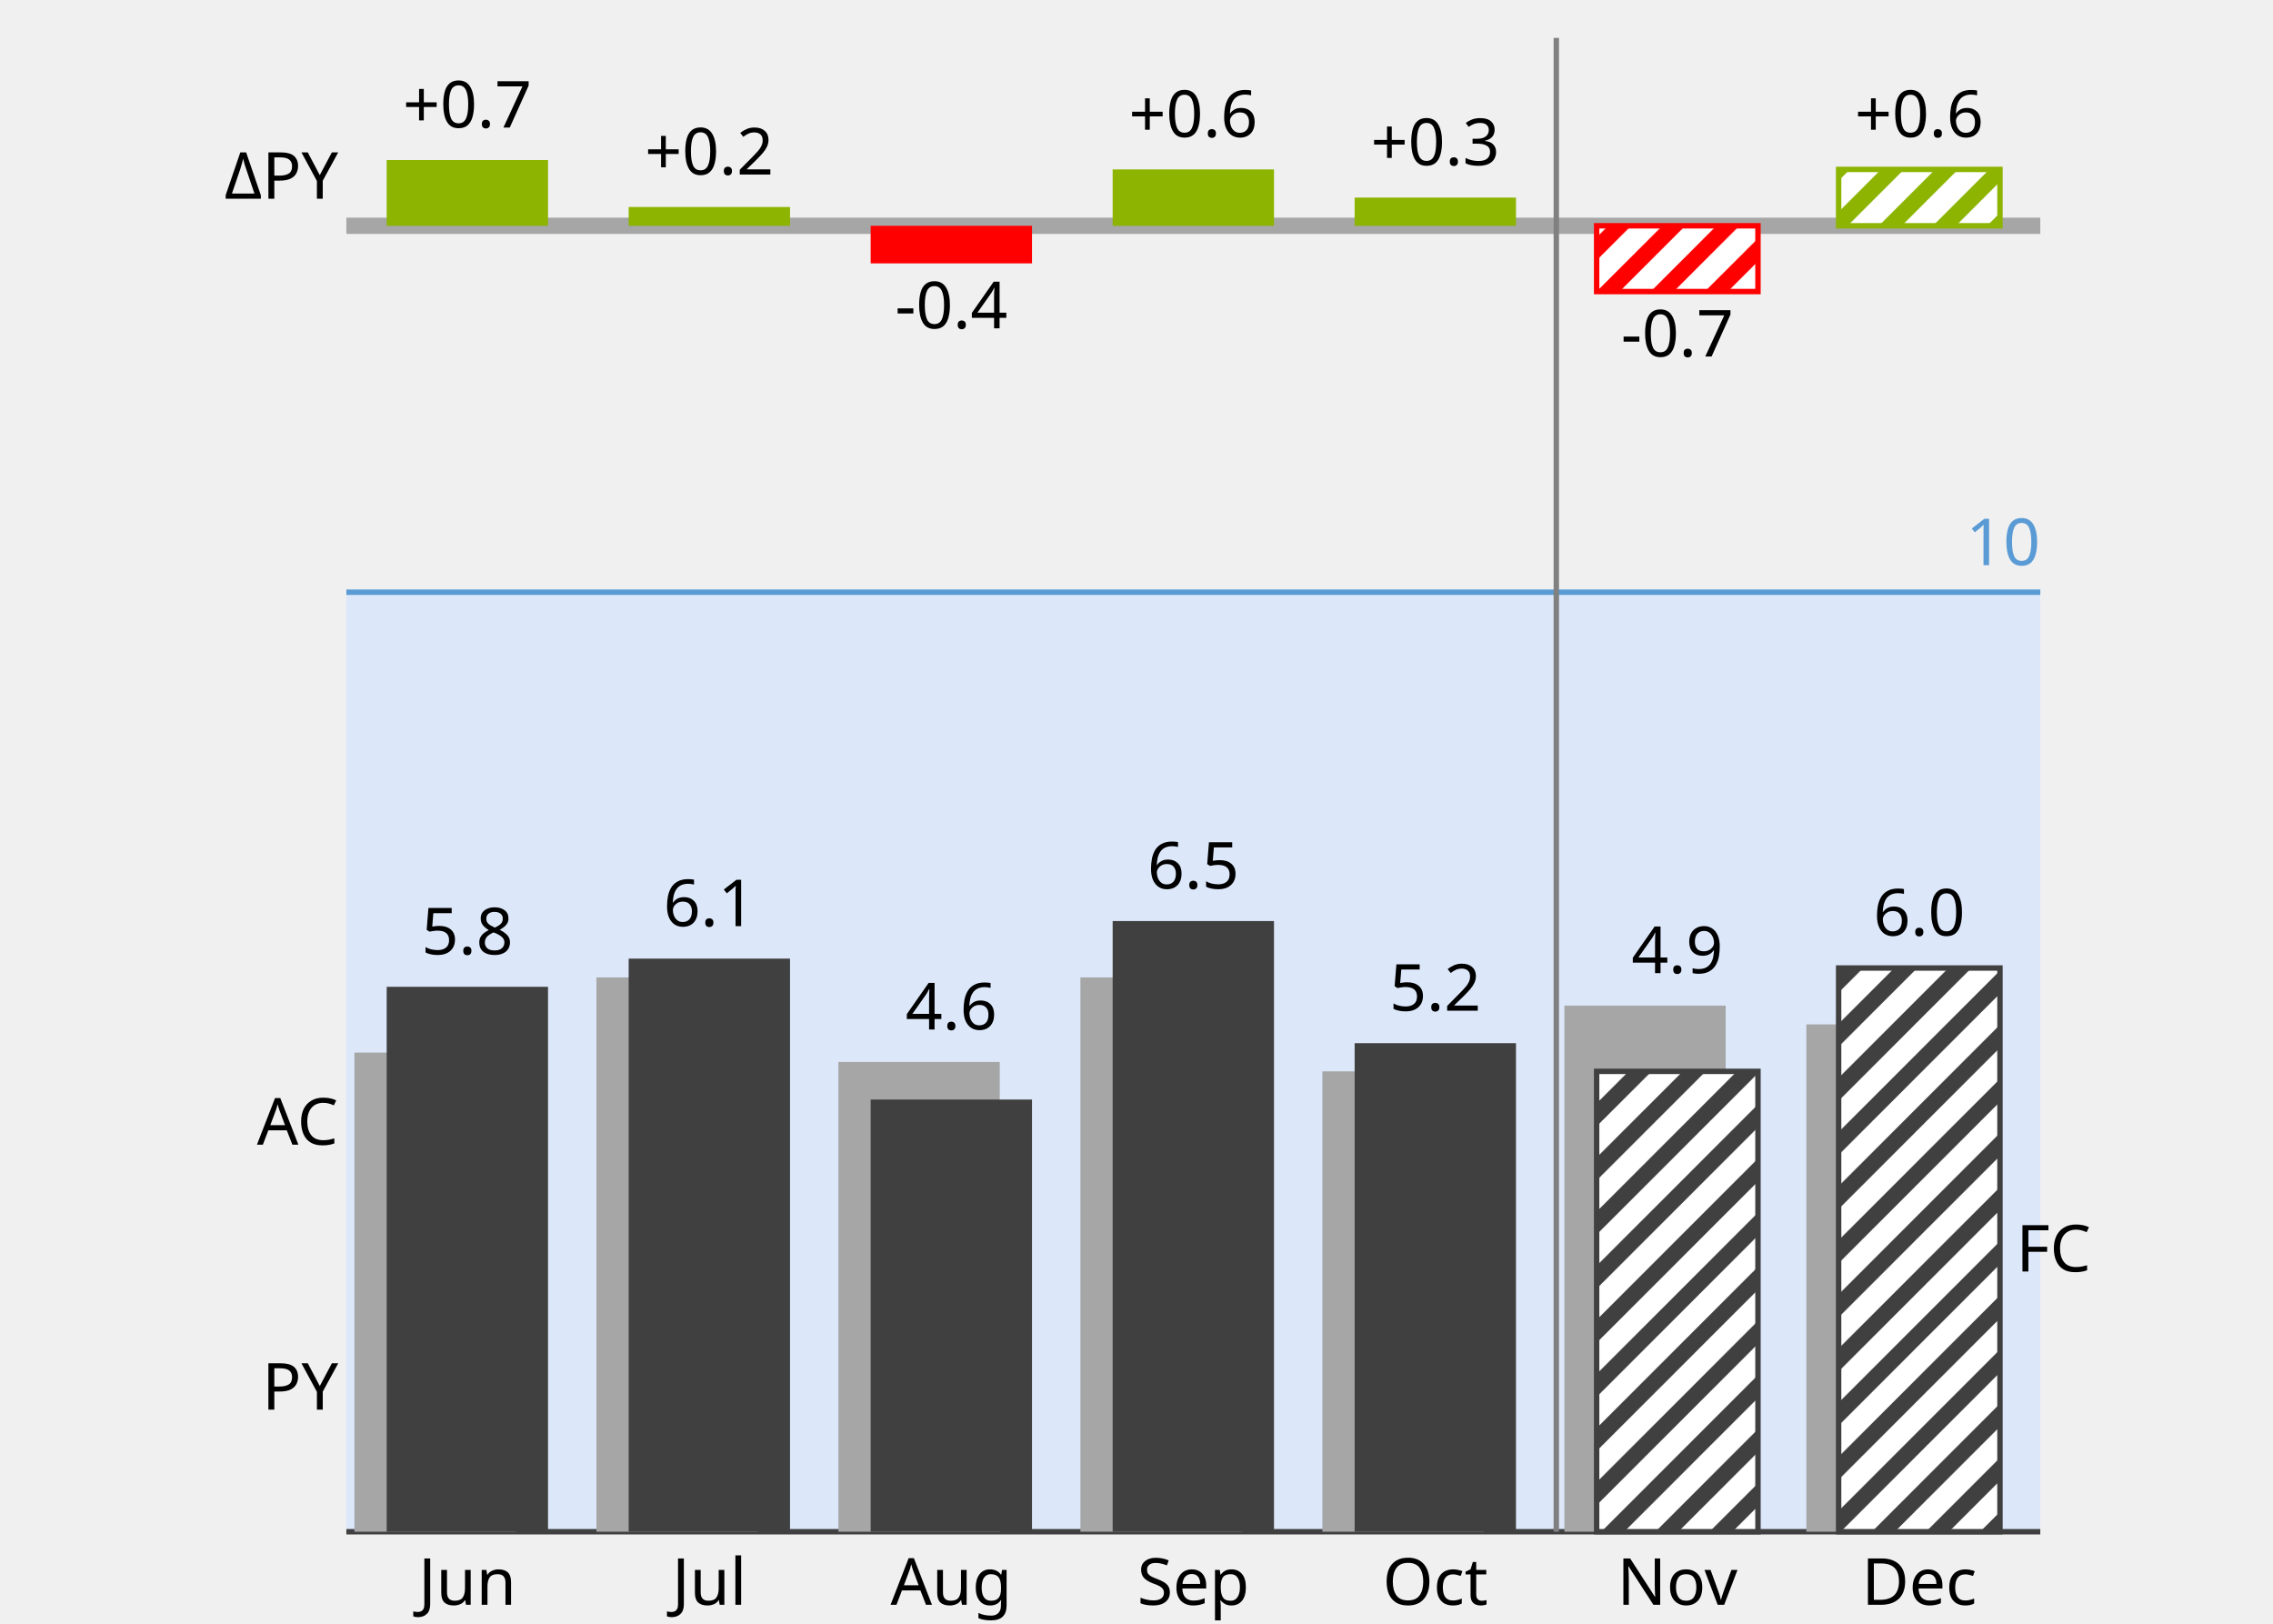
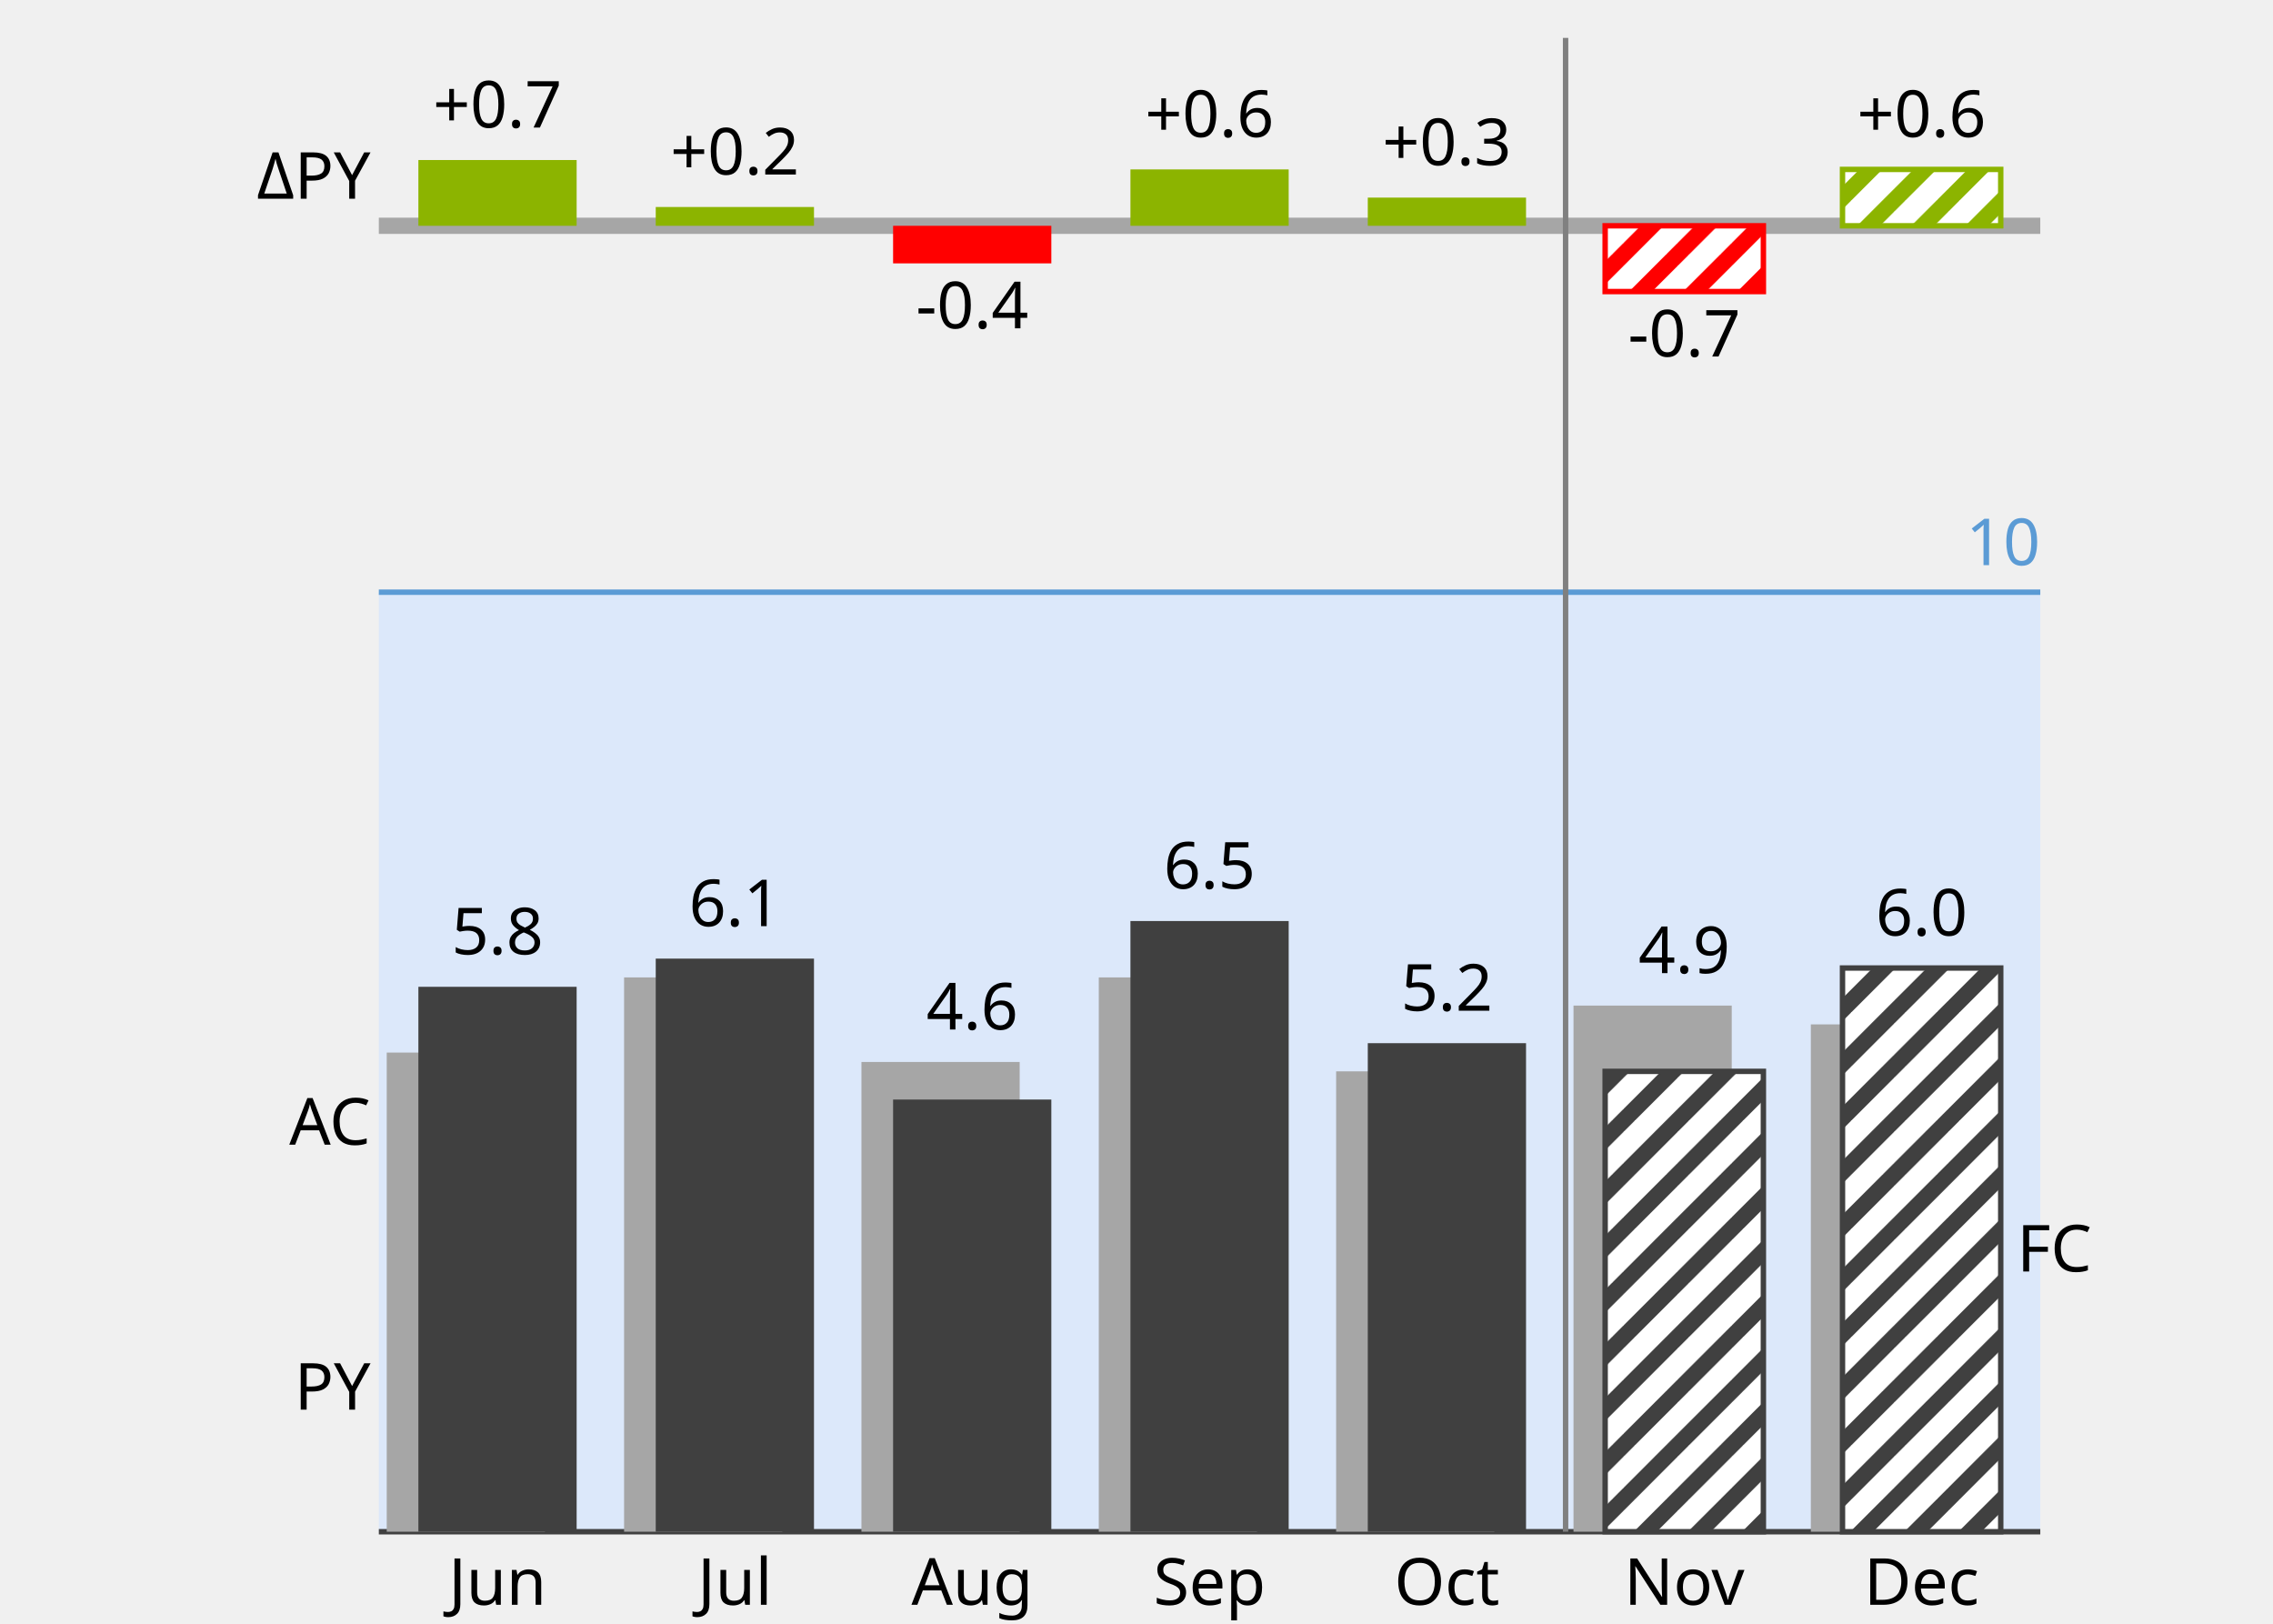
<svg xmlns="http://www.w3.org/2000/svg" version="1.1" class="marks" width="420" height="300" viewBox="0 0 420 300">
  <defs>
    <pattern id="pp-diagonal-stripe-3-404040-FFFFFF" patternUnits="userSpaceOnUse" width="10" height="10">
      <rect width="10" height="10" fill="#FFFFFF" />
      <path d="M-1,1 l2,-2 M0,10 l10,-10 M9,11 l2,-2" stroke="#404040" stroke-width="3" />
    </pattern>
    <pattern id="pp-diagonal-stripe-3-FF0000-FFFFFF" patternUnits="userSpaceOnUse" width="10" height="10">
      <rect width="10" height="10" fill="#FFFFFF" />
      <path d="M-1,1 l2,-2 M0,10 l10,-10 M9,11 l2,-2" stroke="#FF0000" stroke-width="3" />
    </pattern>
    <pattern id="pp-diagonal-stripe-3-8CB400-FFFFFF" patternUnits="userSpaceOnUse" width="10" height="10">
      <rect width="10" height="10" fill="#FFFFFF" />
      <path d="M-1,1 l2,-2 M0,10 l10,-10 M9,11 l2,-2" stroke="#8CB400" stroke-width="3" />
    </pattern>
  </defs>
-   <g fill="none" stroke-miterlimit="4" transform="translate(64,7)">
+   <g fill="none" stroke-miterlimit="4" transform="translate(70,7)">
    <g class="mark-group role-frame root" role="graphics-object" aria-roledescription="group mark container">
      <g transform="translate(0,0)">
-         <path class="background" aria-hidden="true" d="M0,0h313v276h-313Z" />
+         <path class="background" aria-hidden="true" d="M0,0h307v276h-307Z" />
        <g>
          <g class="mark-group role-axis" role="graphics-symbol" aria-roledescription="axis" aria-label="X-axis for a discrete scale with 7 values: Jun, Jul, Aug, Sep, Oct, Nov, Dec">
            <g transform="translate(0.5,276.5)">
              <path class="background" aria-hidden="true" d="M0,0h0v0h0Z" pointer-events="none" />
              <g>
                <g class="mark-text role-axis-label" pointer-events="none">
-                   <text text-anchor="middle" transform="translate(21.85714,13)" font-family="Segoe UI" font-size="12px" fill="#000000" opacity="1">Jun</text>
-                   <text text-anchor="middle" transform="translate(66.57143,13)" font-family="Segoe UI" font-size="12px" fill="#000000" opacity="1">Jul</text>
-                   <text text-anchor="middle" transform="translate(111.2857,13)" font-family="Segoe UI" font-size="12px" fill="#000000" opacity="1">Aug</text>
-                   <text text-anchor="middle" transform="translate(156,13)" font-family="Segoe UI" font-size="12px" fill="#000000" opacity="1">Sep</text>
-                   <text text-anchor="middle" transform="translate(200.7143,13)" font-family="Segoe UI" font-size="12px" fill="#000000" opacity="1">Oct</text>
-                   <text text-anchor="middle" transform="translate(245.4286,13)" font-family="Segoe UI" font-size="12px" fill="#000000" opacity="1">Nov</text>
-                   <text text-anchor="middle" transform="translate(290.1429,13)" font-family="Segoe UI" font-size="12px" fill="#000000" opacity="1">Dec</text>
+                   <text text-anchor="middle" transform="translate(21.42857,13)" font-family="Segoe UI" font-size="12px" fill="#000000" opacity="1">Jun</text>
+                   <text text-anchor="middle" transform="translate(65.28571,13)" font-family="Segoe UI" font-size="12px" fill="#000000" opacity="1">Jul</text>
+                   <text text-anchor="middle" transform="translate(109.1429,13)" font-family="Segoe UI" font-size="12px" fill="#000000" opacity="1">Aug</text>
+                   <text text-anchor="middle" transform="translate(153,13)" font-family="Segoe UI" font-size="12px" fill="#000000" opacity="1">Sep</text>
+                   <text text-anchor="middle" transform="translate(196.8571,13)" font-family="Segoe UI" font-size="12px" fill="#000000" opacity="1">Oct</text>
+                   <text text-anchor="middle" transform="translate(240.7143,13)" font-family="Segoe UI" font-size="12px" fill="#000000" opacity="1">Nov</text>
+                   <text text-anchor="middle" transform="translate(284.5714,13)" font-family="Segoe UI" font-size="12px" fill="#000000" opacity="1">Dec</text>
                </g>
              </g>
              <path class="foreground" aria-hidden="true" d="" pointer-events="none" display="none" />
            </g>
          </g>
          <g class="mark-symbol role-mark layer_0_marks" role="graphics-object" aria-roledescription="symbol mark container">
-             <path aria-label="Period: Jun" role="graphics-symbol" aria-roledescription="point" transform="translate(22.35714,0)" d="M2.739,0A2.739,2.739,0,1,1,-2.739,0A2.739,2.739,0,1,1,2.739,0" stroke="#4c78a8" stroke-width="2" opacity="0" />
-             <path aria-label="Period: Jul" role="graphics-symbol" aria-roledescription="point" transform="translate(67.07143,0)" d="M2.739,0A2.739,2.739,0,1,1,-2.739,0A2.739,2.739,0,1,1,2.739,0" stroke="#4c78a8" stroke-width="2" opacity="0" />
-             <path aria-label="Period: Aug" role="graphics-symbol" aria-roledescription="point" transform="translate(111.7857,0)" d="M2.739,0A2.739,2.739,0,1,1,-2.739,0A2.739,2.739,0,1,1,2.739,0" stroke="#4c78a8" stroke-width="2" opacity="0" />
-             <path aria-label="Period: Sep" role="graphics-symbol" aria-roledescription="point" transform="translate(156.5,0)" d="M2.739,0A2.739,2.739,0,1,1,-2.739,0A2.739,2.739,0,1,1,2.739,0" stroke="#4c78a8" stroke-width="2" opacity="0" />
-             <path aria-label="Period: Oct" role="graphics-symbol" aria-roledescription="point" transform="translate(201.2143,0)" d="M2.739,0A2.739,2.739,0,1,1,-2.739,0A2.739,2.739,0,1,1,2.739,0" stroke="#4c78a8" stroke-width="2" opacity="0" />
-             <path aria-label="Period: Nov" role="graphics-symbol" aria-roledescription="point" transform="translate(245.9286,0)" d="M2.739,0A2.739,2.739,0,1,1,-2.739,0A2.739,2.739,0,1,1,2.739,0" stroke="#4c78a8" stroke-width="2" opacity="0" />
-             <path aria-label="Period: Dec" role="graphics-symbol" aria-roledescription="point" transform="translate(290.6429,0)" d="M2.739,0A2.739,2.739,0,1,1,-2.739,0A2.739,2.739,0,1,1,2.739,0" stroke="#4c78a8" stroke-width="2" opacity="0" />
+             <path aria-label="Period: Jun" role="graphics-symbol" aria-roledescription="point" transform="translate(21.92857,0)" d="M2.739,0A2.739,2.739,0,1,1,-2.739,0A2.739,2.739,0,1,1,2.739,0" stroke="#4c78a8" stroke-width="2" opacity="0" />
+             <path aria-label="Period: Jul" role="graphics-symbol" aria-roledescription="point" transform="translate(65.78571,0)" d="M2.739,0A2.739,2.739,0,1,1,-2.739,0A2.739,2.739,0,1,1,2.739,0" stroke="#4c78a8" stroke-width="2" opacity="0" />
+             <path aria-label="Period: Aug" role="graphics-symbol" aria-roledescription="point" transform="translate(109.6429,0)" d="M2.739,0A2.739,2.739,0,1,1,-2.739,0A2.739,2.739,0,1,1,2.739,0" stroke="#4c78a8" stroke-width="2" opacity="0" />
+             <path aria-label="Period: Sep" role="graphics-symbol" aria-roledescription="point" transform="translate(153.5,0)" d="M2.739,0A2.739,2.739,0,1,1,-2.739,0A2.739,2.739,0,1,1,2.739,0" stroke="#4c78a8" stroke-width="2" opacity="0" />
+             <path aria-label="Period: Oct" role="graphics-symbol" aria-roledescription="point" transform="translate(197.3571,0)" d="M2.739,0A2.739,2.739,0,1,1,-2.739,0A2.739,2.739,0,1,1,2.739,0" stroke="#4c78a8" stroke-width="2" opacity="0" />
+             <path aria-label="Period: Nov" role="graphics-symbol" aria-roledescription="point" transform="translate(241.2143,0)" d="M2.739,0A2.739,2.739,0,1,1,-2.739,0A2.739,2.739,0,1,1,2.739,0" stroke="#4c78a8" stroke-width="2" opacity="0" />
+             <path aria-label="Period: Dec" role="graphics-symbol" aria-roledescription="point" transform="translate(285.0714,0)" d="M2.739,0A2.739,2.739,0,1,1,-2.739,0A2.739,2.739,0,1,1,2.739,0" stroke="#4c78a8" stroke-width="2" opacity="0" />
          </g>
          <g class="mark-rule role-mark layer_1_marks" role="graphics-symbol" aria-roledescription="rule mark container" />
          <g class="mark-rect role-mark layer_2_marks" role="graphics-object" aria-roledescription="rect mark container">
-             <path aria-label="Period: Jun" role="graphics-symbol" aria-roledescription="bar" d="M0,0h44.714v276h-44.714Z" opacity="1" />
-             <path aria-label="Period: Jul" role="graphics-symbol" aria-roledescription="bar" d="M44.714,0h44.714v276h-44.714Z" opacity="1" />
-             <path aria-label="Period: Aug" role="graphics-symbol" aria-roledescription="bar" d="M89.429,0h44.714v276h-44.714Z" opacity="1" />
-             <path aria-label="Period: Sep" role="graphics-symbol" aria-roledescription="bar" d="M134.143,0h44.714v276h-44.714Z" opacity="1" />
-             <path aria-label="Period: Oct" role="graphics-symbol" aria-roledescription="bar" d="M178.857,0h44.714v276h-44.714Z" opacity="1" />
-             <path aria-label="Period: Nov" role="graphics-symbol" aria-roledescription="bar" d="M223.571,0h44.714v276h-44.714Z" opacity="1" />
-             <path aria-label="Period: Dec" role="graphics-symbol" aria-roledescription="bar" d="M268.286,0h44.714v276h-44.714Z" opacity="1" />
+             <path aria-label="Period: Jun" role="graphics-symbol" aria-roledescription="bar" d="M3.552713678800501e-15,0h43.857v276h-43.857Z" opacity="1" />
+             <path aria-label="Period: Jul" role="graphics-symbol" aria-roledescription="bar" d="M43.857,0h43.857v276h-43.857Z" opacity="1" />
+             <path aria-label="Period: Aug" role="graphics-symbol" aria-roledescription="bar" d="M87.714,0h43.857v276h-43.857Z" opacity="1" />
+             <path aria-label="Period: Sep" role="graphics-symbol" aria-roledescription="bar" d="M131.571,0h43.857v276h-43.857Z" opacity="1" />
+             <path aria-label="Period: Oct" role="graphics-symbol" aria-roledescription="bar" d="M175.429,0h43.857v276h-43.857Z" opacity="1" />
+             <path aria-label="Period: Nov" role="graphics-symbol" aria-roledescription="bar" d="M219.286,0h43.857v276h-43.857Z" opacity="1" />
+             <path aria-label="Period: Dec" role="graphics-symbol" aria-roledescription="bar" d="M263.143,0h43.857v276h-43.857Z" opacity="1" />
          </g>
          <g class="mark-rect role-mark layer_3_marks" role="graphics-symbol" aria-roledescription="rect mark container">
-             <path d="M0,102.415h313v173.585h-313Z" fill="#DCE8FA" />
+             <path d="M0,102.415h307v173.585h-307Z" fill="#DCE8FA" />
          </g>
          <g class="mark-rule role-mark layer_4_marks" role="graphics-symbol" aria-roledescription="rule mark container">
-             <line transform="translate(0,102.4151)" x2="313" y2="0" stroke="#5B9BD5" stroke-width="1" />
+             <line transform="translate(0,102.4151)" x2="307" y2="0" stroke="#5B9BD5" stroke-width="1" />
          </g>
          <g class="mark-rule role-mark layer_5_marks" role="graphics-symbol" aria-roledescription="rule mark container">
-             <line transform="translate(0,276)" x2="313" y2="0" stroke="#404040" stroke-width="1" />
+             <line transform="translate(0,276)" x2="307" y2="0" stroke="#404040" stroke-width="1" />
          </g>
          <g class="mark-rule role-mark layer_6_marks" role="graphics-symbol" aria-roledescription="rule mark container">
-             <line transform="translate(0,34.71698)" x2="313" y2="0" stroke="#A6A6A6" stroke-width="3" />
+             <line transform="translate(0,34.71698)" x2="307" y2="0" stroke="#A6A6A6" stroke-width="3" />
          </g>
          <g class="mark-rule role-mark layer_7_marks" role="graphics-symbol" aria-roledescription="rule mark container" />
          <g class="mark-rule role-mark layer_8_marks" role="graphics-symbol" aria-roledescription="rule mark container" />
          <g class="mark-rule role-mark layer_9_marks" role="graphics-object" aria-roledescription="rule mark container">
-             <line aria-label="Period: Nov" role="graphics-symbol" aria-roledescription="rule mark" transform="translate(223.5714,0)" x2="0" y2="276" stroke="#808080" stroke-width="1" />
+             <line aria-label="Period: Nov" role="graphics-symbol" aria-roledescription="rule mark" transform="translate(219.2857,0)" x2="0" y2="276" stroke="#808080" stroke-width="1" />
          </g>
          <g class="mark-rect role-mark layer_10_marks" role="graphics-object" aria-roledescription="rect mark container">
-             <path aria-label="Period: Jun" role="graphics-symbol" aria-roledescription="bar" d="M1.489,187.472h29.811v88.528h-29.811Z" fill="#A6A6A6" stroke-width="1" />
-             <path aria-label="Period: Jul" role="graphics-symbol" aria-roledescription="bar" d="M46.204,173.585h29.811v102.415h-29.811Z" fill="#A6A6A6" stroke-width="1" />
-             <path aria-label="Period: Aug" role="graphics-symbol" aria-roledescription="bar" d="M90.918,189.208h29.811v86.792h-29.811Z" fill="#A6A6A6" stroke-width="1" />
-             <path aria-label="Period: Sep" role="graphics-symbol" aria-roledescription="bar" d="M135.632,173.585h29.811v102.415h-29.811Z" fill="#A6A6A6" stroke-width="1" />
-             <path aria-label="Period: Oct" role="graphics-symbol" aria-roledescription="bar" d="M180.347,190.943h29.811v85.057h-29.811Z" fill="#A6A6A6" stroke-width="1" />
-             <path aria-label="Period: Nov" role="graphics-symbol" aria-roledescription="bar" d="M225.061,178.792h29.811v97.208h-29.811Z" fill="#A6A6A6" stroke-width="1" />
-             <path aria-label="Period: Dec" role="graphics-symbol" aria-roledescription="bar" d="M269.775,182.264h29.811v93.736h-29.811Z" fill="#A6A6A6" stroke-width="1" />
+             <path aria-label="Period: Jun" role="graphics-symbol" aria-roledescription="bar" d="M1.461,187.472h29.24v88.528h-29.24Z" fill="#A6A6A6" stroke-width="1" />
+             <path aria-label="Period: Jul" role="graphics-symbol" aria-roledescription="bar" d="M45.318,173.585h29.24v102.415h-29.24Z" fill="#A6A6A6" stroke-width="1" />
+             <path aria-label="Period: Aug" role="graphics-symbol" aria-roledescription="bar" d="M89.175,189.208h29.24v86.792h-29.24Z" fill="#A6A6A6" stroke-width="1" />
+             <path aria-label="Period: Sep" role="graphics-symbol" aria-roledescription="bar" d="M133.032,173.585h29.24v102.415h-29.24Z" fill="#A6A6A6" stroke-width="1" />
+             <path aria-label="Period: Oct" role="graphics-symbol" aria-roledescription="bar" d="M176.889,190.943h29.24v85.057h-29.24Z" fill="#A6A6A6" stroke-width="1" />
+             <path aria-label="Period: Nov" role="graphics-symbol" aria-roledescription="bar" d="M220.747,178.792h29.24v97.208h-29.24Z" fill="#A6A6A6" stroke-width="1" />
+             <path aria-label="Period: Dec" role="graphics-symbol" aria-roledescription="bar" d="M264.604,182.264h29.24v93.736h-29.24Z" fill="#A6A6A6" stroke-width="1" />
          </g>
          <g class="mark-rect role-mark layer_11_marks" role="graphics-object" aria-roledescription="rect mark container">
-             <path aria-label="Period: Nov" role="graphics-symbol" aria-roledescription="bar" d="M231.023,190.943h29.811v85.057h-29.811Z" fill="#FFFFFF" />
-             <path aria-label="Period: Dec" role="graphics-symbol" aria-roledescription="bar" d="M275.737,171.849h29.811v104.151h-29.811Z" fill="#FFFFFF" />
+             <path aria-label="Period: Nov" role="graphics-symbol" aria-roledescription="bar" d="M226.595,190.943h29.24v85.057h-29.24Z" fill="#FFFFFF" />
+             <path aria-label="Period: Dec" role="graphics-symbol" aria-roledescription="bar" d="M270.452,171.849h29.24v104.151h-29.24Z" fill="#FFFFFF" />
          </g>
          <g class="mark-rect role-mark layer_12_marks" role="graphics-object" aria-roledescription="rect mark container">
-             <path aria-label="Period: Jun; AC&amp;FC: 5.8; Δ: +0.7" role="graphics-symbol" aria-roledescription="bar" d="M7.452,175.321h29.811v100.679h-29.811Z" fill="#404040" stroke-width="1" opacity="1" />
-             <path aria-label="Period: Jul; AC&amp;FC: 6.1; Δ: +0.2" role="graphics-symbol" aria-roledescription="bar" d="M52.166,170.113h29.811v105.887h-29.811Z" fill="#404040" stroke-width="1" opacity="1" />
-             <path aria-label="Period: Aug; AC&amp;FC: 4.6; Δ: -0.4" role="graphics-symbol" aria-roledescription="bar" d="M96.88,196.151h29.811v79.849h-29.811Z" fill="#404040" stroke-width="1" opacity="1" />
-             <path aria-label="Period: Sep; AC&amp;FC: 6.5; Δ: +0.6" role="graphics-symbol" aria-roledescription="bar" d="M141.594,163.17h29.811v112.83h-29.811Z" fill="#404040" stroke-width="1" opacity="1" />
-             <path aria-label="Period: Oct; AC&amp;FC: 5.2; Δ: +0.3" role="graphics-symbol" aria-roledescription="bar" d="M186.309,185.736h29.811v90.264h-29.811Z" fill="#404040" stroke-width="1" opacity="1" />
-             <path aria-label="Period: Nov; AC&amp;FC: 4.9; Δ: -0.7" role="graphics-symbol" aria-roledescription="bar" d="M231.023,190.943h29.811v85.057h-29.811Z" fill="url(#pp-diagonal-stripe-3-404040-FFFFFF)" stroke="#404040" stroke-width="1" opacity="1" />
-             <path aria-label="Period: Dec; AC&amp;FC: 6.0; Δ: +0.6" role="graphics-symbol" aria-roledescription="bar" d="M275.737,171.849h29.811v104.151h-29.811Z" fill="url(#pp-diagonal-stripe-3-404040-FFFFFF)" stroke="#404040" stroke-width="1" opacity="1" />
+             <path aria-label="Period: Jun; AC&amp;FC: 5.8; Δ: +0.7" role="graphics-symbol" aria-roledescription="bar" d="M7.309,175.321h29.24v100.679h-29.24Z" fill="#404040" stroke-width="1" opacity="1" />
+             <path aria-label="Period: Jul; AC&amp;FC: 6.1; Δ: +0.2" role="graphics-symbol" aria-roledescription="bar" d="M51.166,170.113h29.24v105.887h-29.24Z" fill="#404040" stroke-width="1" opacity="1" />
+             <path aria-label="Period: Aug; AC&amp;FC: 4.6; Δ: -0.4" role="graphics-symbol" aria-roledescription="bar" d="M95.023,196.151h29.24v79.849h-29.24Z" fill="#404040" stroke-width="1" opacity="1" />
+             <path aria-label="Period: Sep; AC&amp;FC: 6.5; Δ: +0.6" role="graphics-symbol" aria-roledescription="bar" d="M138.88,163.17h29.24v112.83h-29.24Z" fill="#404040" stroke-width="1" opacity="1" />
+             <path aria-label="Period: Oct; AC&amp;FC: 5.2; Δ: +0.3" role="graphics-symbol" aria-roledescription="bar" d="M182.737,185.736h29.24v90.264h-29.24Z" fill="#404040" stroke-width="1" opacity="1" />
+             <path aria-label="Period: Nov; AC&amp;FC: 4.9; Δ: -0.7" role="graphics-symbol" aria-roledescription="bar" d="M226.595,190.943h29.24v85.057h-29.24Z" fill="url(#pp-diagonal-stripe-3-404040-FFFFFF)" stroke="#404040" stroke-width="1" opacity="1" />
+             <path aria-label="Period: Dec; AC&amp;FC: 6.0; Δ: +0.6" role="graphics-symbol" aria-roledescription="bar" d="M270.452,171.849h29.24v104.151h-29.24Z" fill="url(#pp-diagonal-stripe-3-404040-FFFFFF)" stroke="#404040" stroke-width="1" opacity="1" />
          </g>
          <g class="mark-symbol role-mark layer_13_marks" role="graphics-symbol" aria-roledescription="symbol mark container" />
          <g class="mark-text role-mark layer_14_marks" role="graphics-object" aria-roledescription="text mark container">
-             <text aria-label="Period: Jun" role="graphics-symbol" aria-roledescription="text mark" text-anchor="middle" transform="translate(22.35714,169.3208)" font-family="Segoe UI" font-size="12px" fill="#000000">5.8</text>
-             <text aria-label="Period: Jul" role="graphics-symbol" aria-roledescription="text mark" text-anchor="middle" transform="translate(67.07143,164.1132)" font-family="Segoe UI" font-size="12px" fill="#000000">6.1</text>
-             <text aria-label="Period: Aug" role="graphics-symbol" aria-roledescription="text mark" text-anchor="middle" transform="translate(111.7857,183.2075)" font-family="Segoe UI" font-size="12px" fill="#000000">4.6</text>
-             <text aria-label="Period: Sep" role="graphics-symbol" aria-roledescription="text mark" text-anchor="middle" transform="translate(156.5,157.1698)" font-family="Segoe UI" font-size="12px" fill="#000000">6.5</text>
-             <text aria-label="Period: Oct" role="graphics-symbol" aria-roledescription="text mark" text-anchor="middle" transform="translate(201.2143,179.7358)" font-family="Segoe UI" font-size="12px" fill="#000000">5.2</text>
-             <text aria-label="Period: Nov" role="graphics-symbol" aria-roledescription="text mark" text-anchor="middle" transform="translate(245.9286,172.7925)" font-family="Segoe UI" font-size="12px" fill="#000000">4.9</text>
-             <text aria-label="Period: Dec" role="graphics-symbol" aria-roledescription="text mark" text-anchor="middle" transform="translate(290.6429,165.8491)" font-family="Segoe UI" font-size="12px" fill="#000000">6.0</text>
+             <text aria-label="Period: Jun" role="graphics-symbol" aria-roledescription="text mark" text-anchor="middle" transform="translate(21.92857,169.3208)" font-family="Segoe UI" font-size="12px" fill="#000000">5.8</text>
+             <text aria-label="Period: Jul" role="graphics-symbol" aria-roledescription="text mark" text-anchor="middle" transform="translate(65.78571,164.1132)" font-family="Segoe UI" font-size="12px" fill="#000000">6.1</text>
+             <text aria-label="Period: Aug" role="graphics-symbol" aria-roledescription="text mark" text-anchor="middle" transform="translate(109.6429,183.2075)" font-family="Segoe UI" font-size="12px" fill="#000000">4.6</text>
+             <text aria-label="Period: Sep" role="graphics-symbol" aria-roledescription="text mark" text-anchor="middle" transform="translate(153.5,157.1698)" font-family="Segoe UI" font-size="12px" fill="#000000">6.5</text>
+             <text aria-label="Period: Oct" role="graphics-symbol" aria-roledescription="text mark" text-anchor="middle" transform="translate(197.3571,179.7358)" font-family="Segoe UI" font-size="12px" fill="#000000">5.2</text>
+             <text aria-label="Period: Nov" role="graphics-symbol" aria-roledescription="text mark" text-anchor="middle" transform="translate(241.2143,172.7925)" font-family="Segoe UI" font-size="12px" fill="#000000">4.9</text>
+             <text aria-label="Period: Dec" role="graphics-symbol" aria-roledescription="text mark" text-anchor="middle" transform="translate(285.0714,165.8491)" font-family="Segoe UI" font-size="12px" fill="#000000">6.0</text>
          </g>
          <g class="mark-symbol role-mark layer_15_marks" role="graphics-symbol" aria-roledescription="symbol mark container" />
          <g class="mark-text role-mark layer_16_marks" role="graphics-object" aria-roledescription="text mark container" />
          <g class="mark-rect role-mark layer_17_marks" role="graphics-object" aria-roledescription="rect mark container">
-             <path aria-label="Period: Jun" role="graphics-symbol" aria-roledescription="bar" d="M7.452,22.566h29.811v12.151h-29.811Z" fill="#8CB400" stroke-width="1" opacity="1" />
-             <path aria-label="Period: Jul" role="graphics-symbol" aria-roledescription="bar" d="M52.166,31.245h29.811v3.472h-29.811Z" fill="#8CB400" stroke-width="1" opacity="1" />
-             <path aria-label="Period: Aug" role="graphics-symbol" aria-roledescription="bar" d="M96.88,34.717h29.811v6.943h-29.811Z" fill="#FF0000" stroke-width="1" opacity="1" />
-             <path aria-label="Period: Sep" role="graphics-symbol" aria-roledescription="bar" d="M141.594,24.302h29.811v10.415h-29.811Z" fill="#8CB400" stroke-width="1" opacity="1" />
-             <path aria-label="Period: Oct" role="graphics-symbol" aria-roledescription="bar" d="M186.309,29.509h29.811v5.208h-29.811Z" fill="#8CB400" stroke-width="1" opacity="1" />
-             <path aria-label="Period: Nov" role="graphics-symbol" aria-roledescription="bar" d="M231.023,34.717h29.811v12.151h-29.811Z" fill="url(#pp-diagonal-stripe-3-FF0000-FFFFFF)" stroke="#FF0000" stroke-width="1" opacity="1" />
-             <path aria-label="Period: Dec" role="graphics-symbol" aria-roledescription="bar" d="M275.737,24.302h29.811v10.415h-29.811Z" fill="url(#pp-diagonal-stripe-3-8CB400-FFFFFF)" stroke="#8CB400" stroke-width="1" opacity="1" />
+             <path aria-label="Period: Jun" role="graphics-symbol" aria-roledescription="bar" d="M7.309,22.566h29.24v12.151h-29.24Z" fill="#8CB400" stroke-width="1" opacity="1" />
+             <path aria-label="Period: Jul" role="graphics-symbol" aria-roledescription="bar" d="M51.166,31.245h29.24v3.472h-29.24Z" fill="#8CB400" stroke-width="1" opacity="1" />
+             <path aria-label="Period: Aug" role="graphics-symbol" aria-roledescription="bar" d="M95.023,34.717h29.24v6.943h-29.24Z" fill="#FF0000" stroke-width="1" opacity="1" />
+             <path aria-label="Period: Sep" role="graphics-symbol" aria-roledescription="bar" d="M138.88,24.302h29.24v10.415h-29.24Z" fill="#8CB400" stroke-width="1" opacity="1" />
+             <path aria-label="Period: Oct" role="graphics-symbol" aria-roledescription="bar" d="M182.737,29.509h29.24v5.208h-29.24Z" fill="#8CB400" stroke-width="1" opacity="1" />
+             <path aria-label="Period: Nov" role="graphics-symbol" aria-roledescription="bar" d="M226.595,34.717h29.24v12.151h-29.24Z" fill="url(#pp-diagonal-stripe-3-FF0000-FFFFFF)" stroke="#FF0000" stroke-width="1" opacity="1" />
+             <path aria-label="Period: Dec" role="graphics-symbol" aria-roledescription="bar" d="M270.452,24.302h29.24v10.415h-29.24Z" fill="url(#pp-diagonal-stripe-3-8CB400-FFFFFF)" stroke="#8CB400" stroke-width="1" opacity="1" />
          </g>
          <g class="mark-text role-mark layer_18_marks" role="graphics-object" aria-roledescription="text mark container">
-             <text aria-label="Period: Jun" role="graphics-symbol" aria-roledescription="text mark" text-anchor="middle" transform="translate(22.35714,16.56604)" font-family="Segoe UI" font-size="12px" fill="#000000">+0.7</text>
-             <text aria-label="Period: Jul" role="graphics-symbol" aria-roledescription="text mark" text-anchor="middle" transform="translate(67.07143,25.24528)" font-family="Segoe UI" font-size="12px" fill="#000000">+0.2</text>
-             <text aria-label="Period: Aug" role="graphics-symbol" aria-roledescription="text mark" text-anchor="middle" transform="translate(111.7857,53.66038)" font-family="Segoe UI" font-size="12px" fill="#000000">-0.4</text>
-             <text aria-label="Period: Sep" role="graphics-symbol" aria-roledescription="text mark" text-anchor="middle" transform="translate(156.5,18.30189)" font-family="Segoe UI" font-size="12px" fill="#000000">+0.6</text>
-             <text aria-label="Period: Oct" role="graphics-symbol" aria-roledescription="text mark" text-anchor="middle" transform="translate(201.2143,23.50943)" font-family="Segoe UI" font-size="12px" fill="#000000">+0.3</text>
-             <text aria-label="Period: Nov" role="graphics-symbol" aria-roledescription="text mark" text-anchor="middle" transform="translate(245.9286,58.86792)" font-family="Segoe UI" font-size="12px" fill="#000000">-0.7</text>
-             <text aria-label="Period: Dec" role="graphics-symbol" aria-roledescription="text mark" text-anchor="middle" transform="translate(290.6429,18.30189)" font-family="Segoe UI" font-size="12px" fill="#000000">+0.6</text>
+             <text aria-label="Period: Jun" role="graphics-symbol" aria-roledescription="text mark" text-anchor="middle" transform="translate(21.92857,16.56604)" font-family="Segoe UI" font-size="12px" fill="#000000">+0.7</text>
+             <text aria-label="Period: Jul" role="graphics-symbol" aria-roledescription="text mark" text-anchor="middle" transform="translate(65.78571,25.24528)" font-family="Segoe UI" font-size="12px" fill="#000000">+0.2</text>
+             <text aria-label="Period: Aug" role="graphics-symbol" aria-roledescription="text mark" text-anchor="middle" transform="translate(109.6429,53.66038)" font-family="Segoe UI" font-size="12px" fill="#000000">-0.4</text>
+             <text aria-label="Period: Sep" role="graphics-symbol" aria-roledescription="text mark" text-anchor="middle" transform="translate(153.5,18.30189)" font-family="Segoe UI" font-size="12px" fill="#000000">+0.6</text>
+             <text aria-label="Period: Oct" role="graphics-symbol" aria-roledescription="text mark" text-anchor="middle" transform="translate(197.3571,23.50943)" font-family="Segoe UI" font-size="12px" fill="#000000">+0.3</text>
+             <text aria-label="Period: Nov" role="graphics-symbol" aria-roledescription="text mark" text-anchor="middle" transform="translate(241.2143,58.86792)" font-family="Segoe UI" font-size="12px" fill="#000000">-0.7</text>
+             <text aria-label="Period: Dec" role="graphics-symbol" aria-roledescription="text mark" text-anchor="middle" transform="translate(285.0714,18.30189)" font-family="Segoe UI" font-size="12px" fill="#000000">+0.6</text>
          </g>
          <g class="mark-text role-mark layer_19_marks" role="graphics-object" aria-roledescription="text mark container">
-             <text text-anchor="end" transform="translate(-1.510567,253.4415)" font-family="Segoe UI" font-size="12px" fill="#000000">PY</text>
+             <text text-anchor="end" transform="translate(-1.539119,253.4415)" font-family="Segoe UI" font-size="12px" fill="#000000">PY</text>
          </g>
          <g class="mark-text role-mark layer_20_marks" role="graphics-object" aria-roledescription="text mark container">
-             <text text-anchor="end" transform="translate(-1.510567,204.4906)" font-family="Segoe UI" font-size="12px" fill="#000000">AC</text>
+             <text text-anchor="end" transform="translate(-1.539119,204.4906)" font-family="Segoe UI" font-size="12px" fill="#000000">AC</text>
          </g>
          <g class="mark-text role-mark layer_21_marks" role="graphics-object" aria-roledescription="text mark container">
-             <text aria-label="Period: Dec" role="graphics-symbol" aria-roledescription="text mark" text-anchor="start" transform="translate(308.5484,227.9245)" font-family="Segoe UI" font-size="12px" fill="#000000">FC</text>
+             <text aria-label="Period: Dec" role="graphics-symbol" aria-roledescription="text mark" text-anchor="start" transform="translate(302.6912,227.9245)" font-family="Segoe UI" font-size="12px" fill="#000000">FC</text>
          </g>
          <g class="mark-text role-mark layer_22_marks" role="graphics-object" aria-roledescription="text mark container">
-             <text aria-label="Period: Jun" role="graphics-symbol" aria-roledescription="text mark" text-anchor="end" transform="translate(-1.510567,29.71698)" font-family="Segoe UI" font-size="12px" fill="#000000">ΔPY</text>
+             <text aria-label="Period: Jun" role="graphics-symbol" aria-roledescription="text mark" text-anchor="end" transform="translate(-1.539119,29.71698)" font-family="Segoe UI" font-size="12px" fill="#000000">ΔPY</text>
          </g>
          <g class="mark-text role-mark layer_23_marks" role="graphics-object" aria-roledescription="text mark container" />
          <g class="mark-text role-mark layer_24_marks" role="graphics-object" aria-roledescription="text mark container">
-             <text text-anchor="end" transform="translate(313,97.41509)" font-family="Segoe UI" font-size="12px" fill="#5B9BD5">10</text>
+             <text text-anchor="end" transform="translate(307,97.41509)" font-family="Segoe UI" font-size="12px" fill="#5B9BD5">10</text>
          </g>
+           <g class="mark-rule role-mark layer_25_marks" role="graphics-symbol" aria-roledescription="rule mark container" />
+           <g class="mark-rule role-mark layer_26_marks" role="graphics-symbol" aria-roledescription="rule mark container" />
+           <g class="mark-rule role-mark layer_27_marks" role="graphics-symbol" aria-roledescription="rule mark container" />
+           <g class="mark-rule role-mark layer_28_marks" role="graphics-symbol" aria-roledescription="rule mark container" />
+           <g class="mark-symbol role-mark layer_29_marks" role="graphics-symbol" aria-roledescription="symbol mark container" />
+           <g class="mark-symbol role-mark layer_30_marks" role="graphics-symbol" aria-roledescription="symbol mark container" />
+           <g class="mark-text role-mark layer_31_marks" role="graphics-object" aria-roledescription="text mark container" />
+           <g class="mark-text role-mark layer_32_marks" role="graphics-object" aria-roledescription="text mark container" />
        </g>
        <path class="foreground" aria-hidden="true" d="" display="none" />
      </g>
    </g>
  </g>
</svg>
